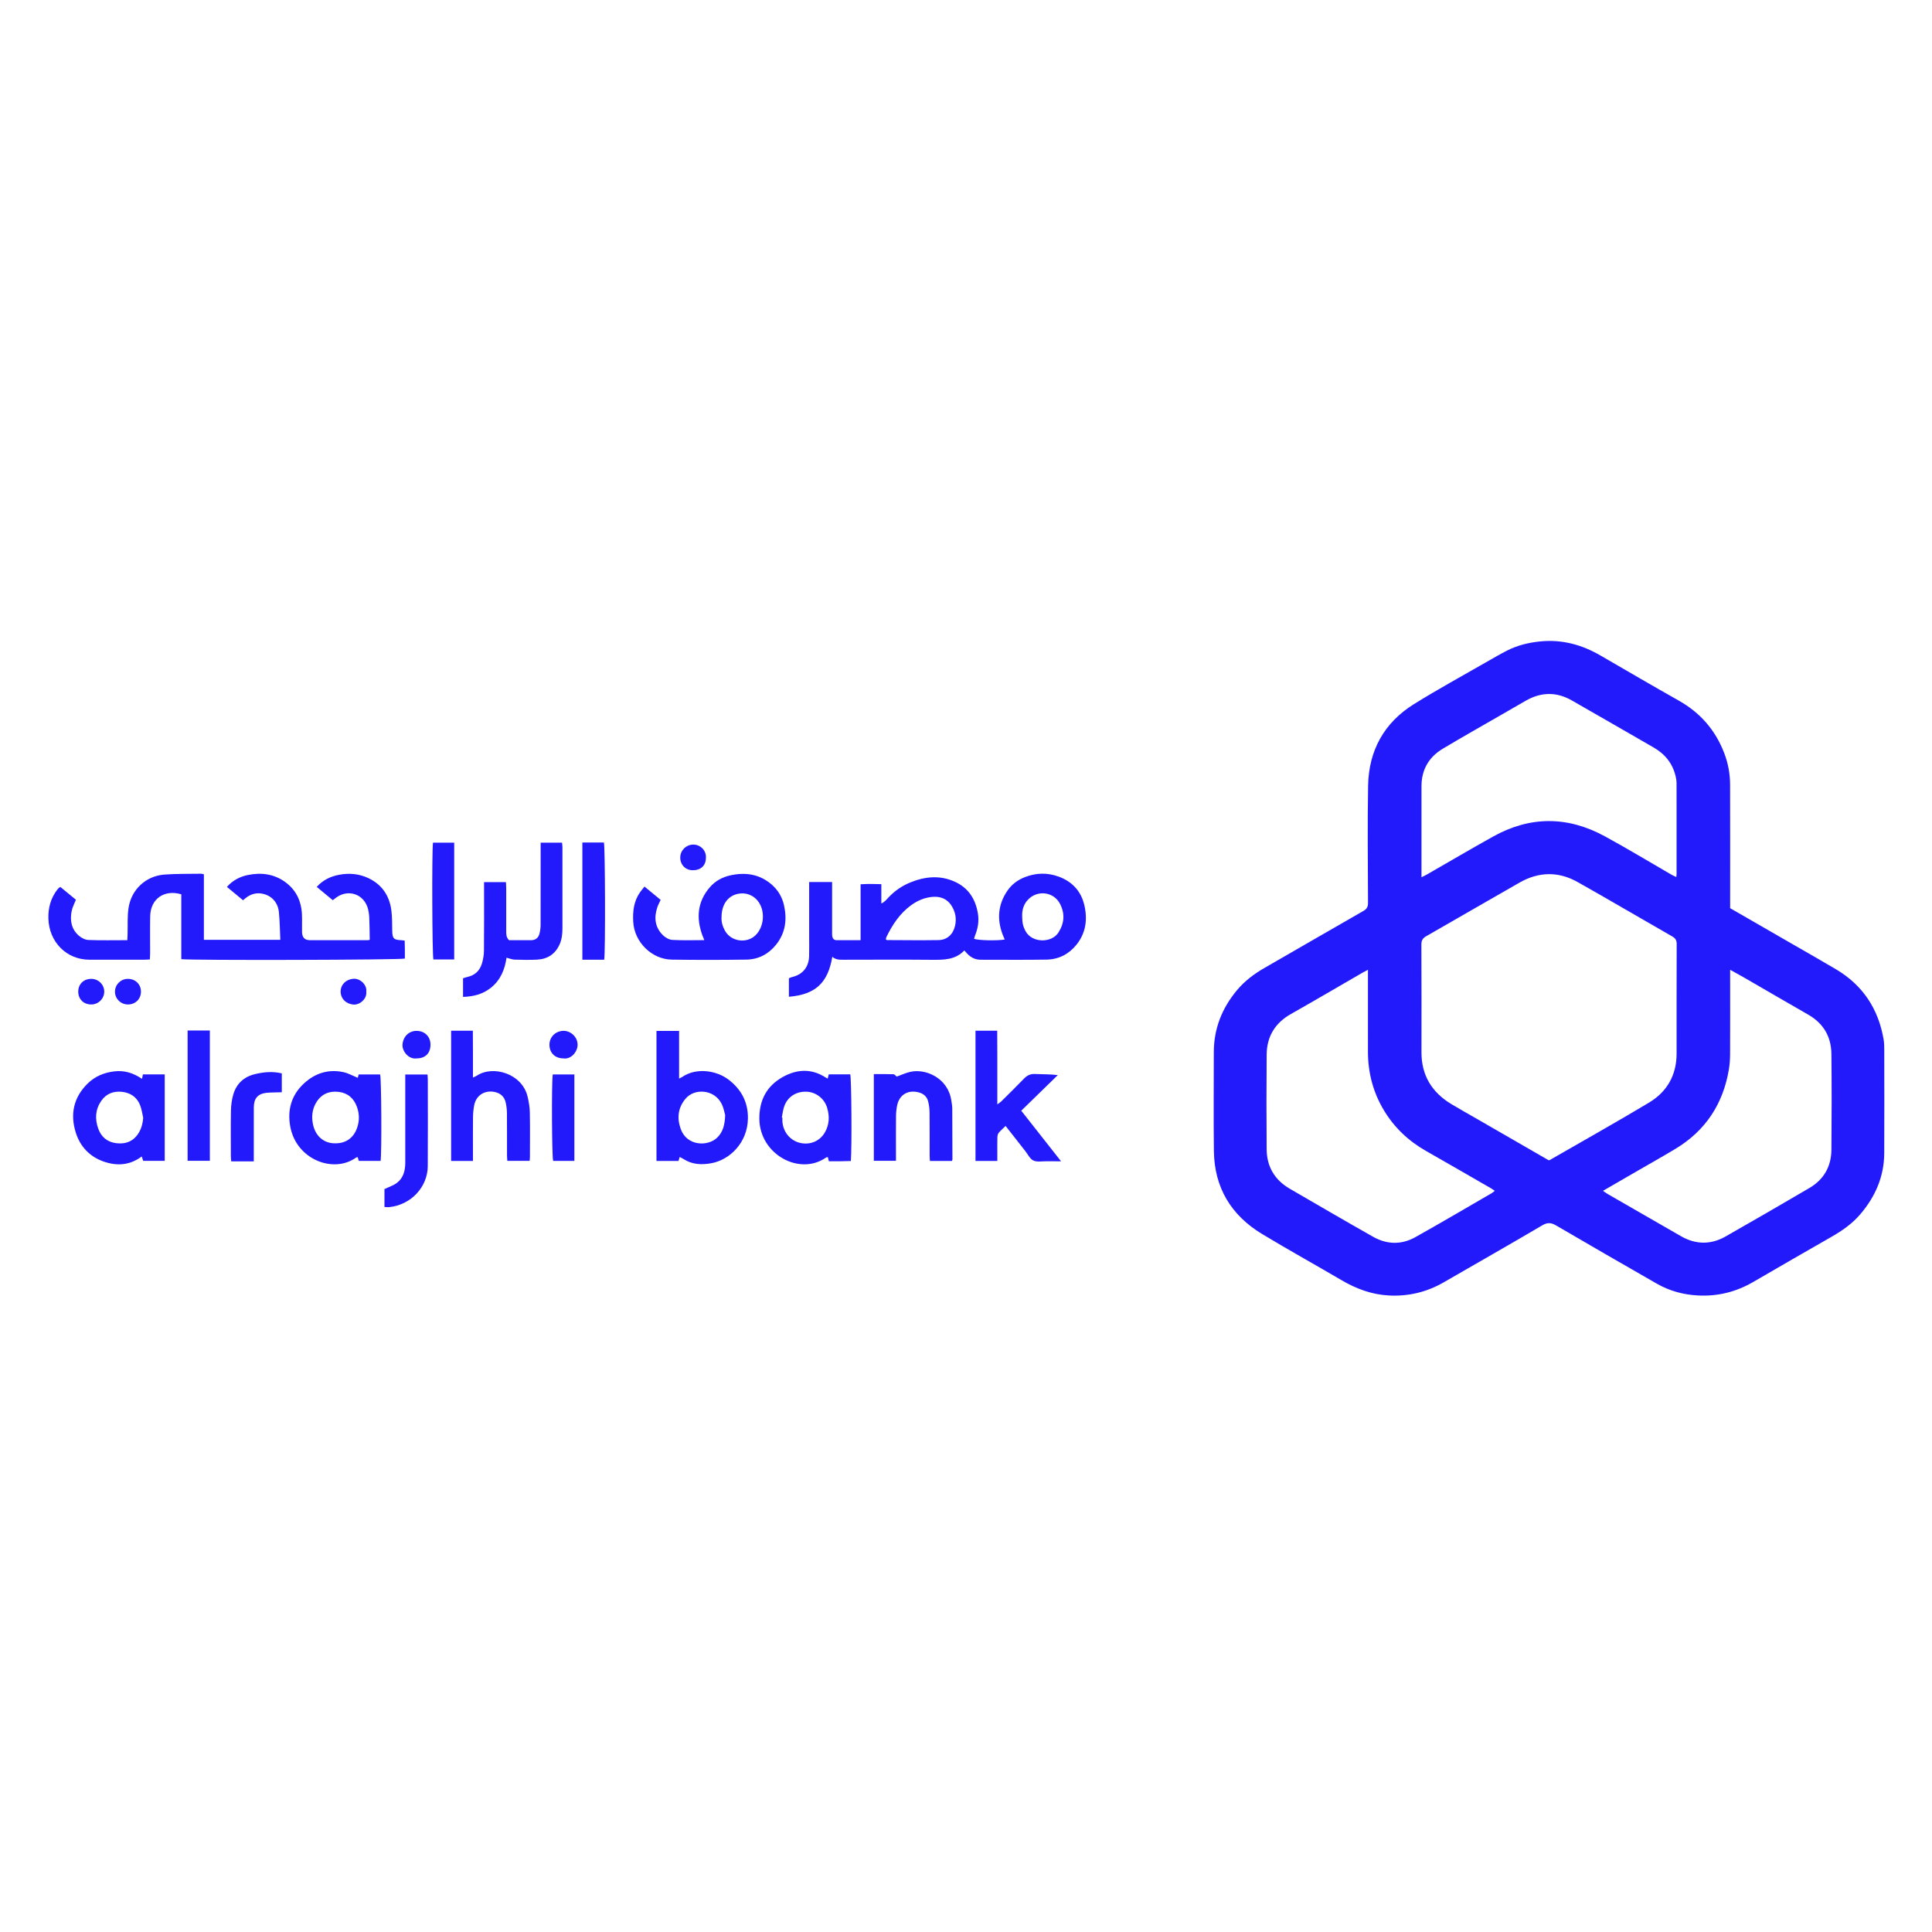
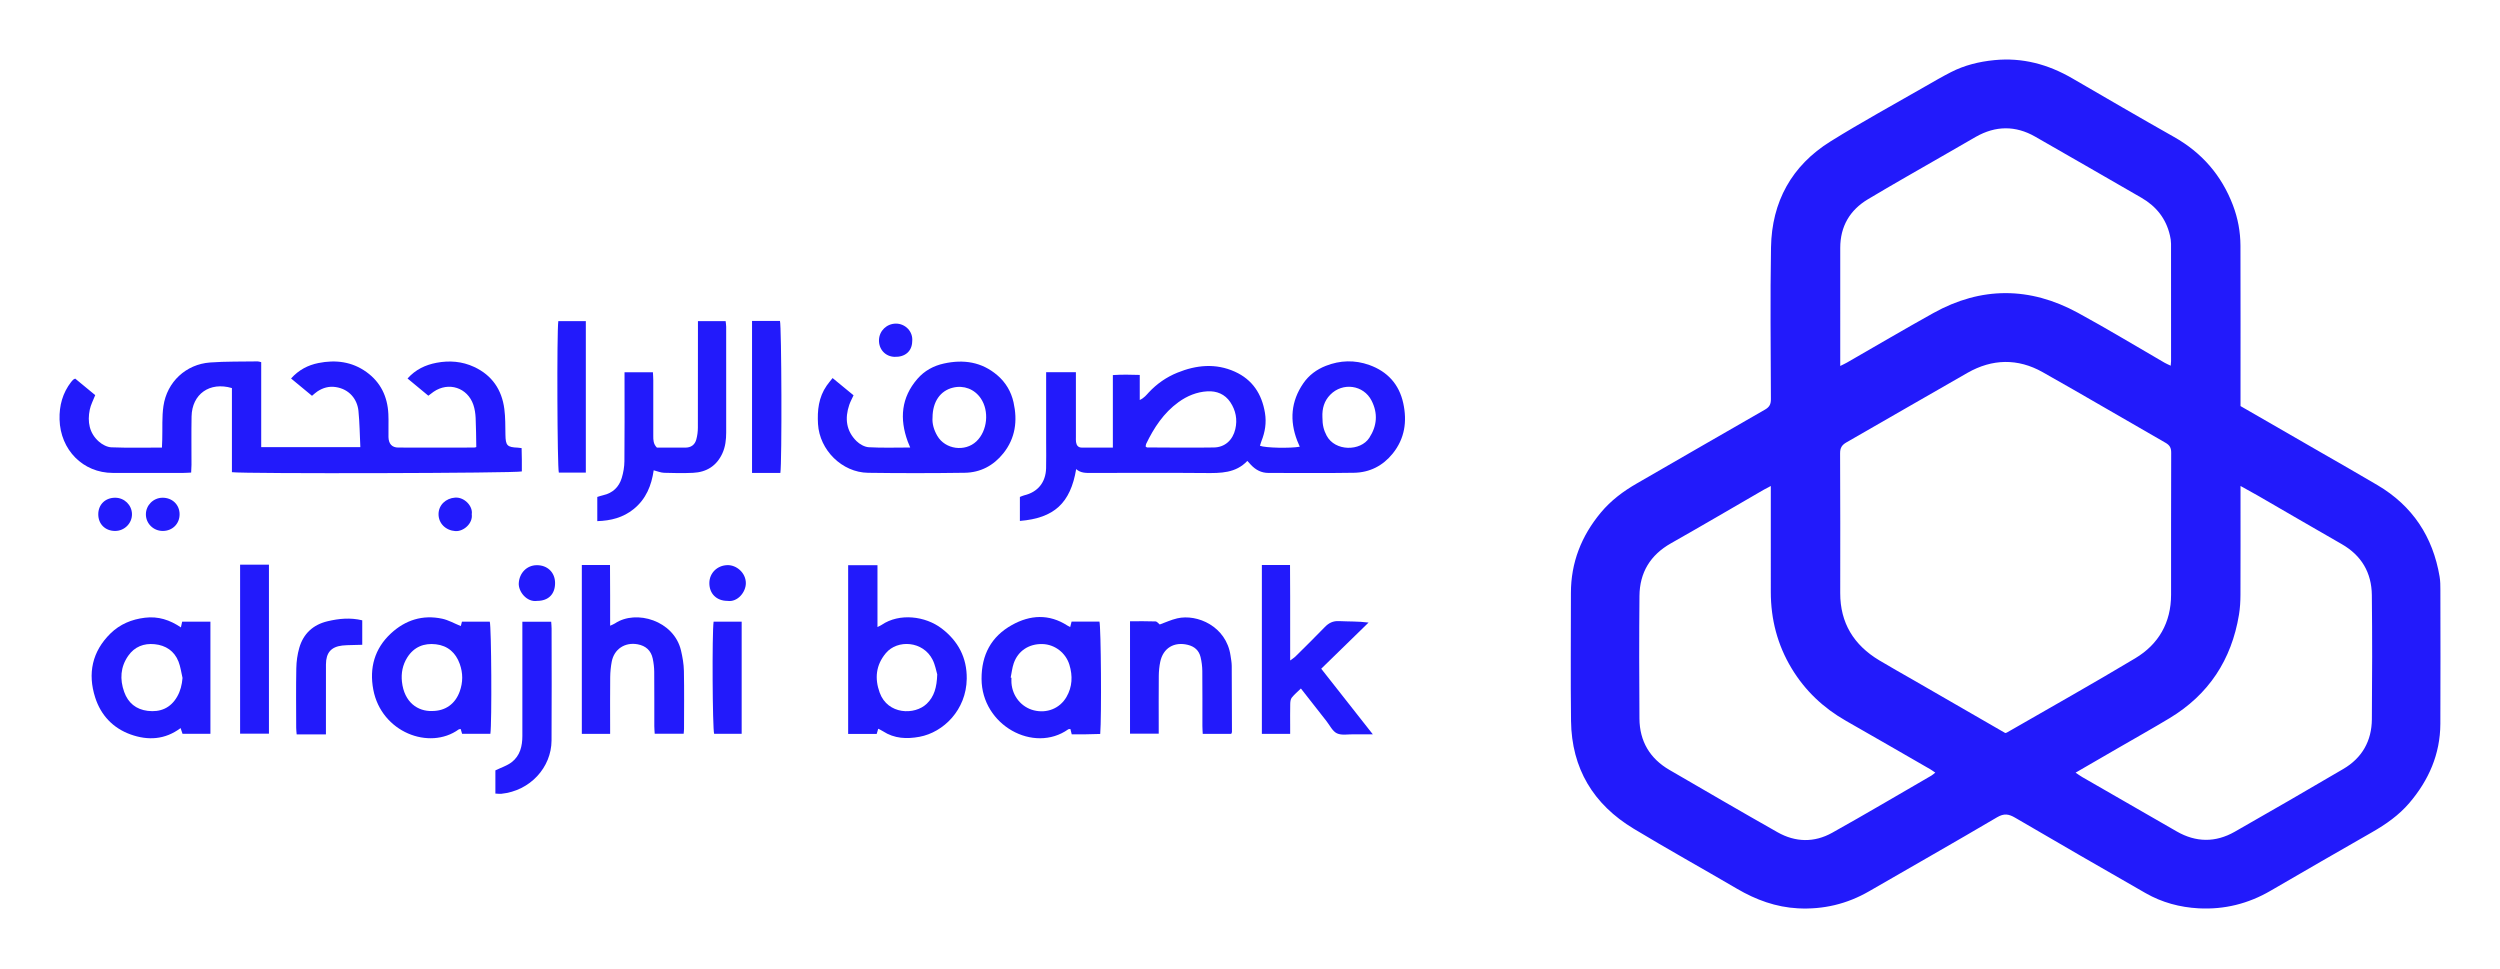
- <svg xmlns="http://www.w3.org/2000/svg" version="1.1" id="Layer_1" x="0px" y="0px" viewBox="0 0 841.89 841.89" style="enable-background:new 0 0 841.89 841.89;" xml:space="preserve">
+ <svg xmlns="http://www.w3.org/2000/svg" version="1.1" id="Layer_1" x="0px" y="0px" viewBox="1.077 259.301 840.04 325.28" style="enable-background:new 0 0 841.89 841.89;" xml:space="preserve">
  <g id="_x39_u7Tlw_00000148636920449813617690000003798258439039256462_">
    <g>
      <path style="fill:#221AFB;" d="M753.926,395.751c9.027,5.203,17.821,10.267,26.611,15.337c6.485,3.741,12.999,7.434,19.443,11.246    c11.762,6.958,18.586,17.319,20.846,30.732c0.247,1.467,0.255,2.986,0.257,4.481c0.018,14.997,0.068,29.995-0.009,44.992    c-0.052,10.173-3.892,18.931-10.435,26.592c-3.507,4.106-7.841,7.136-12.496,9.799c-11.41,6.524-22.795,13.094-34.157,19.703    c-7.475,4.349-15.522,6.34-24.123,5.881c-6.303-0.337-12.331-1.962-17.828-5.107c-14.659-8.385-29.281-16.834-43.861-25.355    c-2.138-1.25-3.726-1.5-6.053-0.129c-14.262,8.403-28.662,16.572-42.993,24.858c-7.413,4.286-15.402,6.181-23.91,5.736    c-7.368-0.386-14.104-2.848-20.453-6.566c-11.557-6.769-23.272-13.273-34.741-20.187c-13.555-8.171-20.86-20.252-21.057-36.211    c-0.177-14.329-0.034-28.661-0.038-42.992c-0.003-10.251,3.537-19.185,10.041-27.01c3.394-4.083,7.563-7.196,12.155-9.831    c14.357-8.241,28.656-16.584,43.032-24.793c1.552-0.886,1.976-1.873,1.971-3.54c-0.051-16.997-0.259-33.998,0.037-50.99    c0.267-15.308,6.954-27.465,20-35.583c10.448-6.502,21.273-12.397,31.942-18.541c2.811-1.618,5.623-3.243,8.508-4.721    c4.564-2.339,9.441-3.535,14.558-4.044c9.472-0.944,18.098,1.405,26.227,6.119c11.37,6.594,22.72,13.223,34.166,19.682    c9.382,5.295,15.982,12.889,19.806,22.925c1.673,4.391,2.519,8.971,2.534,13.652c0.056,16.997,0.022,33.994,0.022,50.991    C753.926,393.785,753.926,394.695,753.926,395.751z M674.88,505.613c0.336-0.093,0.424-0.099,0.493-0.139    c14.409-8.304,28.921-16.436,43.182-24.986c7.868-4.717,12.032-11.982,12.038-21.352c0.01-15.907-0.021-31.815,0.038-47.722    c0.006-1.614-0.468-2.509-1.904-3.33c-13.789-7.88-27.466-15.958-41.307-23.745c-8.33-4.686-16.904-4.495-25.209,0.227    c-13.589,7.727-27.086,15.617-40.666,23.361c-1.568,0.894-2.173,1.857-2.164,3.69c0.077,15.657,0.057,31.315,0.04,46.972    c-0.011,10.073,4.59,17.468,13.089,22.576c3.776,2.27,7.631,4.41,11.449,6.612C654.258,493.717,664.555,499.658,674.88,505.613z     M596.096,422.602c-1.113,0.591-1.776,0.917-2.415,1.286c-10.372,5.994-20.699,12.068-31.125,17.966    c-6.944,3.928-10.521,9.817-10.593,17.681c-0.127,13.747-0.109,27.496-0.006,41.243c0.057,7.595,3.499,13.404,10.087,17.23    c12.086,7.019,24.16,14.059,36.323,20.943c5.995,3.392,12.33,3.534,18.346,0.175c11.184-6.244,22.214-12.767,33.301-19.184    c0.449-0.26,0.836-0.63,1.352-1.025c-0.675-0.457-1.136-0.814-1.637-1.102c-9.445-5.437-18.877-10.895-28.348-16.286    c-7.612-4.332-13.769-10.146-18.297-17.649c-4.757-7.883-6.982-16.47-6.988-25.652c-0.007-10.832-0.002-21.663-0.002-32.495    C596.096,424.827,596.096,423.922,596.096,422.602z M698.51,518.924c0.878,0.587,1.525,1.074,2.221,1.476    c10.59,6.104,21.183,12.202,31.783,18.289c6.453,3.706,13.021,3.756,19.439,0.111c12.219-6.939,24.367-14.006,36.494-21.105    c6.332-3.707,9.553-9.418,9.615-16.697c0.118-13.907,0.139-27.817-0.008-41.723c-0.08-7.547-3.47-13.341-10.137-17.154    c-9.384-5.366-18.715-10.825-28.075-16.232c-1.843-1.065-3.718-2.075-5.914-3.297c0,1.306,0,2.201,0,3.097    c0,11.16,0.027,22.319-0.022,33.479c-0.01,2.234-0.135,4.495-0.499,6.695c-2.503,15.143-10.179,26.866-23.393,34.803    c-5.773,3.467-11.65,6.762-17.478,10.136C707.937,513.462,703.342,516.125,698.51,518.924z M619.426,382.272    c0.998-0.501,1.658-0.794,2.281-1.152c9.664-5.544,19.262-11.206,28.997-16.621c16.119-8.966,32.421-8.873,48.542-0.111    c9.859,5.358,19.458,11.194,29.179,16.805c0.61,0.352,1.272,0.616,2.047,0.987c0.056-0.707,0.117-1.118,0.117-1.53    c0.005-13.157,0.012-26.314-0.011-39.472c-0.002-0.903-0.156-1.821-0.355-2.706c-1.285-5.692-4.617-9.857-9.623-12.741    c-11.887-6.847-23.764-13.712-35.676-20.516c-6.623-3.783-13.303-3.699-19.927,0.057c-3.544,2.009-7.062,4.063-10.589,6.101    c-8.567,4.949-17.193,9.801-25.68,14.883c-6.076,3.638-9.292,9.113-9.299,16.304c-0.011,12.241-0.003,24.482-0.003,36.724    C619.426,380.167,619.426,381.051,619.426,382.272z" />
      <path style="fill:#221AFB;" d="M161.118,409.523c-0.065-3.356-0.059-6.591-0.22-9.818c-0.074-1.472-0.289-2.991-0.763-4.379    c-1.979-5.793-8.334-7.837-13.372-4.38c-0.542,0.372-1.053,0.789-1.758,1.32c-2.282-1.89-4.566-3.78-6.989-5.786    c2.696-3.007,5.993-4.565,9.72-5.276c4.347-0.83,8.623-0.487,12.658,1.389c5.997,2.787,9.305,7.648,10.146,14.115    c0.373,2.871,0.321,5.802,0.373,8.707c0.064,3.591,0.572,4.158,4.164,4.305c0.327,0.013,0.652,0.077,1.27,0.153    c0.026,1.303,0.063,2.605,0.076,3.907c0.013,1.325,0.003,2.65,0.003,3.927c-1.841,0.61-93.007,0.837-97.421,0.256    c0-9.421,0-18.88,0-28.263c-7.473-2.215-13.414,2.025-13.557,9.538c-0.103,5.414-0.017,10.832-0.027,16.248    c-0.002,0.814-0.069,1.629-0.113,2.603c-0.953,0.045-1.763,0.116-2.573,0.116c-7.916,0.008-15.832,0.008-23.748,0.004    c-9.993-0.005-17.623-7.707-17.9-17.96c-0.126-4.655,1.028-8.884,3.891-12.599c0.202-0.262,0.425-0.511,0.662-0.742    c0.114-0.111,0.283-0.164,0.697-0.393c2.188,1.803,4.463,3.679,6.737,5.553c-0.646,1.675-1.494,3.228-1.833,4.884    c-0.831,4.055-0.179,7.877,3.063,10.734c1.118,0.985,2.754,1.864,4.187,1.921c5.565,0.22,11.144,0.09,17,0.09    c0.038-1,0.077-1.88,0.104-2.76c0.112-3.737-0.137-7.526,0.401-11.199c1.189-8.117,7.568-14.044,15.692-14.639    c5.3-0.388,10.637-0.27,15.958-0.363c0.312-0.005,0.627,0.127,1.201,0.252c0,9.483,0,18.937,0,28.555c11.227,0,22.174,0,33.31,0    c-0.198-4.089-0.232-8.141-0.634-12.157c-0.388-3.88-3.012-7.334-7.658-8.029c-2.268-0.339-4.278,0.248-6.141,1.472    c-0.553,0.363-1.035,0.833-1.811,1.468c-2.294-1.897-4.62-3.822-7.033-5.818c2.607-2.916,5.706-4.492,9.184-5.192    c5.755-1.158,11.271-0.492,16.163,3.031c4.786,3.447,7.066,8.284,7.346,14.085c0.125,2.577-0.022,5.166,0.037,7.748    c0.053,2.281,1.167,3.527,3.285,3.537c8.499,0.04,16.999,0.014,25.498-0.001C160.707,409.688,161.022,409.546,161.118,409.523z" />
      <path style="fill:#221AFB;" d="M424.451,409.094c1.902,0.726,10.203,0.885,13.368,0.311c-0.298-0.704-0.605-1.369-0.866-2.051    c-2.585-6.756-2.096-13.191,2.042-19.231c1.896-2.767,4.498-4.678,7.577-5.89c4.813-1.894,9.75-2.031,14.608-0.291    c6.077,2.176,10.012,6.444,11.407,12.813c1.347,6.152,0.519,11.929-3.543,16.96c-3.326,4.119-7.746,6.355-12.983,6.446    c-9.576,0.166-19.158,0.039-28.737,0.054c-2.409,0.004-4.312-1.019-5.918-2.722c-0.338-0.358-0.663-0.729-1.198-1.319    c-3.928,4.145-8.969,4.118-14.127,4.073c-12.744-0.113-25.489-0.046-38.234-0.027c-1.823,0.003-3.633,0.086-5.156-1.293    c-1.93,11.44-7.386,16.462-18.916,17.418c0-2.632,0-5.258,0-8.059c0.406-0.156,0.914-0.42,1.454-0.548    c4.535-1.075,7.222-4.323,7.352-9.083c0.08-2.913,0.017-5.831,0.017-8.746c0-6.914,0-13.828,0-20.741c0-0.894,0-1.788,0-2.813    c3.415,0,6.535,0,9.997,0c0,0.966,0,1.85,0,2.735c0,6.331-0.001,12.661,0.002,18.992c0,0.583-0.038,1.174,0.043,1.746    c0.157,1.099,0.703,1.868,1.937,1.871c3.398,0.006,6.797,0.002,10.437,0.002c0-8.153,0-16.111,0-24.367    c3.083-0.214,5.933-0.139,9.038-0.051c0,2.809,0,5.428,0,8.424c1.502-0.697,2.241-1.701,3.044-2.559    c2.721-2.908,5.928-5.128,9.585-6.617c6.371-2.594,12.889-3.246,19.322-0.344c5.916,2.669,9.077,7.486,10.123,13.861    c0.546,3.33,0.034,6.428-1.187,9.489C424.756,407.993,424.642,408.474,424.451,409.094z M386.044,409.372    c0.217,0.129,0.349,0.278,0.482,0.278c7.488,0.024,14.979,0.137,22.465,0.007c3.705-0.064,6.317-2.505,7.169-6.158    c0.757-3.244,0.158-6.29-1.664-9.038c-1.818-2.742-4.623-3.85-7.748-3.667c-3.534,0.207-6.781,1.533-9.671,3.629    c-4.991,3.619-8.248,8.587-10.876,14.036C386.067,408.736,386.089,409.089,386.044,409.372z M445.426,399.445    c-0.001,2.703,0.46,4.418,1.416,6.226c2.838,5.363,11.384,5.314,14.343,0.747c2.621-4.045,2.933-8.221,0.768-12.483    c-2.695-5.304-9.706-6.261-13.883-2.006C446.008,394.031,445.308,396.589,445.426,399.445z" />
      <path style="fill:#221AFB;" d="M280.842,386.336c2.526,2.078,4.757,3.914,7.042,5.793c-0.518,1.14-1.083,2.147-1.447,3.222    c-1.531,4.524-1.042,8.75,2.458,12.186c1.055,1.036,2.699,1.961,4.124,2.042c4.54,0.258,9.104,0.096,13.9,0.096    c-0.355-0.866-0.621-1.454-0.841-2.06c-2.763-7.599-2.197-14.707,3.261-21.008c2.355-2.719,5.396-4.389,8.907-5.159    c6.603-1.449,12.716-0.558,17.987,3.976c2.794,2.403,4.605,5.475,5.406,9.049c1.389,6.205,0.65,12.059-3.445,17.171    c-3.307,4.128-7.697,6.439-12.947,6.516c-10.827,0.158-21.659,0.165-32.486,0.011c-8.757-0.125-16.305-7.641-16.82-16.39    c-0.269-4.576,0.204-8.99,2.908-12.89C279.408,388.083,280.057,387.336,280.842,386.336z M314.425,399.574    c-0.174,2.07,0.452,4.206,1.603,6.18c2.666,4.571,9.32,5.483,13.152,1.836c3.696-3.517,4.364-10.177,1.448-14.443    c-2.121-3.103-5.688-4.473-9.344-3.589C317.036,390.586,314.454,394.262,314.425,399.574z" />
      <path style="fill:#221AFB;" d="M296.175,504.168c-0.189,0.645-0.344,1.171-0.51,1.737c-3.198,0-6.326,0-9.595,0    c0-18.926,0-37.712,0-56.679c3.219,0,6.402,0,9.852,0c0,6.889,0,13.668,0,20.771c0.69-0.354,1.059-0.497,1.378-0.714    c6.025-4.103,14.728-2.949,20.141,1.157c5.581,4.234,8.573,9.851,8.476,16.939c-0.143,10.477-7.829,17.994-15.873,19.496    c-4.264,0.797-8.46,0.627-12.27-1.857C297.297,504.708,296.765,504.479,296.175,504.168z M316.001,485.916    c-0.311-1.023-0.646-3.111-1.549-4.915c-3.191-6.37-11.836-6.886-15.719-2.232c-3.353,4.018-3.801,8.501-2.068,13.273    c2.703,7.445,11.806,7.617,15.839,3.706C314.972,493.355,315.857,490.306,316.001,485.916z" />
      <path style="fill:#221AFB;" d="M221.812,409.707c3.221,0,6.383-0.004,9.546,0.001c1.921,0.003,3.208-0.946,3.692-2.749    c0.34-1.265,0.519-2.612,0.524-3.923c0.04-10.998,0.023-21.996,0.023-32.993c0-0.898,0-1.796,0-2.841c3.212,0,6.169,0,9.303,0    c0.064,0.629,0.184,1.262,0.185,1.896c0.011,11.831,0.014,23.662,0.004,35.493c-0.002,2.427-0.262,4.828-1.289,7.062    c-1.926,4.192-5.317,6.315-9.84,6.525c-3.242,0.151-6.5,0.1-9.745-0.009c-1.116-0.037-2.217-0.52-3.49-0.84    c-0.727,5.072-2.552,9.664-6.744,13.043c-3.528,2.845-7.609,3.894-12.206,4.041c0-2.683,0-5.311,0-8.129    c0.58-0.173,1.261-0.422,1.963-0.579c3.224-0.724,5.329-2.739,6.26-5.816c0.545-1.8,0.873-3.735,0.891-5.613    c0.09-8.997,0.04-17.996,0.04-26.994c0-0.906,0-1.812,0-2.895c3.221,0,6.255,0,9.54,0c0.042,0.893,0.118,1.778,0.119,2.663    c0.01,6.249,0.012,12.498,0.001,18.746C220.586,407.145,220.583,408.475,221.812,409.707z" />
      <path style="fill:#221AFB;" d="M360.673,470.012c0.175-0.681,0.311-1.21,0.477-1.852c3.124,0,6.255,0,9.359,0    c0.527,1.931,0.737,31.991,0.26,37.762c-1.574,0.04-3.192,0.096-4.811,0.117c-1.575,0.02-3.151,0.004-4.762,0.004    c-0.168-0.669-0.303-1.208-0.451-1.796c-0.278,0.044-0.565,0.006-0.738,0.129c-11.546,8.173-29.079-1.347-29.112-16.978    c-0.017-8.065,3.239-14.202,10.219-18.092c6.13-3.417,12.456-3.784,18.624,0.193C359.995,469.669,360.279,469.799,360.673,470.012    z M340.681,486.99c0.086,0.017,0.172,0.034,0.257,0.052c0,0.582-0.036,1.167,0.006,1.746c0.326,4.469,3.343,8.147,7.527,9.197    c4.341,1.089,8.691-0.594,10.953-4.479c1.986-3.41,2.133-7.1,0.988-10.843c-1.231-4.026-4.935-6.847-9.071-6.951    c-4.503-0.113-8.183,2.278-9.631,6.456C341.176,483.709,341.013,485.379,340.681,486.99z" />
      <path style="fill:#221AFB;" d="M61.864,470.118c0.162-0.735,0.28-1.27,0.426-1.935c3.098,0,6.222,0,9.491,0    c0,12.588,0,25.04,0,37.678c-3.103,0-6.145,0-9.376,0c-0.16-0.472-0.359-1.061-0.647-1.911c-5.24,3.924-10.985,4.239-16.839,2.122    c-5.911-2.138-9.948-6.459-11.847-12.369c-2.602-8.097-1.033-15.507,5.136-21.555c3.158-3.096,7.101-4.749,11.583-5.285    C54.256,466.328,58.129,467.589,61.864,470.118z M62.408,487.105c-0.435-1.838-0.665-3.756-1.348-5.497    c-1.403-3.579-4.296-5.471-8.02-5.846c-3.611-0.364-6.751,0.834-8.891,3.914c-2.62,3.77-2.853,7.88-1.346,12.122    c1.319,3.71,4.015,5.888,7.887,6.362c4.248,0.52,7.706-0.929,9.911-4.763C61.7,491.485,62.216,489.4,62.408,487.105z" />
      <path style="fill:#221AFB;" d="M155.914,469.671c0.101-0.389,0.222-0.853,0.384-1.471c3.085,0,6.214,0,9.352,0    c0.541,1.648,0.739,33.872,0.201,37.679c-3.096,0-6.221,0-9.493,0c-0.148-0.494-0.309-1.026-0.487-1.619    c-0.218,0.041-0.491,0.015-0.658,0.136c-9.846,7.125-26.021,0.941-28.708-13.384c-1.364-7.271,0.428-13.768,5.921-18.866    c4.846-4.497,10.676-6.362,17.246-4.945C151.737,467.646,153.658,468.757,155.914,469.671z M146.266,498.211    c4.476-0.001,7.773-2.373,9.282-6.563c1.116-3.1,1.119-6.155,0.015-9.252c-1.358-3.811-4.051-6.141-8.003-6.603    c-3.981-0.465-7.38,0.852-9.633,4.425c-1.574,2.497-2.099,5.267-1.794,8.122C136.882,495.364,141.536,498.377,146.266,498.211z" />
      <path style="fill:#221AFB;" d="M196.581,449.147c3.159,0,6.134,0,9.467,0c0.015,3.398,0.036,6.773,0.044,10.149    c0.008,3.327,0.002,6.653,0.002,10.258c0.678-0.321,1.196-0.492,1.632-0.784c7.106-4.757,19.805-0.93,22.17,9.072    c0.532,2.249,0.937,4.58,0.984,6.882c0.131,6.494,0.048,12.993,0.041,19.49c-0.001,0.488-0.071,0.975-0.123,1.644    c-3.192,0-6.31,0-9.73,0c-0.045-0.821-0.131-1.694-0.133-2.567c-0.012-6.081,0.025-12.161-0.029-18.241    c-0.013-1.483-0.193-2.987-0.497-4.44c-0.571-2.728-2.339-4.316-5.077-4.816c-4.264-0.78-7.894,1.604-8.702,5.837    c-0.325,1.703-0.494,3.459-0.514,5.194c-0.064,5.497-0.024,10.995-0.024,16.492c0,0.812,0,1.623,0,2.582c-3.294,0-6.327,0-9.512,0    C196.581,486.996,196.581,468.21,196.581,449.147z" />
      <path style="fill:#221AFB;" d="M425.083,449.145c3.161,0,6.137,0,9.464,0c0.015,3.49,0.036,6.951,0.044,10.411    c0.008,3.582,0.002,7.165,0.002,10.747c0,3.488,0,6.977,0,10.931c0.777-0.576,1.301-0.876,1.715-1.286    c3.314-3.284,6.65-6.548,9.887-9.906c1.358-1.409,2.78-2.141,4.811-2.039c3.221,0.163,6.457,0.043,9.932,0.488    c-5.25,5.119-10.5,10.237-15.911,15.513c5.691,7.233,11.322,14.391,17.341,22.042c-2.51,0-4.462,0.023-6.414-0.007    c-1.907-0.029-4.062,0.419-5.646-0.326c-1.488-0.7-2.386-2.673-3.517-4.107c-2.825-3.587-5.635-7.186-8.591-10.96    c-1.11,1.087-2.204,1.992-3.068,3.079c-0.408,0.513-0.5,1.374-0.516,2.083c-0.059,2.498-0.023,4.998-0.023,7.498    c0,0.813,0,1.626,0,2.588c-3.288,0-6.321,0-9.51,0C425.083,486.997,425.083,468.209,425.083,449.145z" />
      <path style="fill:#221AFB;" d="M380.78,468.057c2.935,0,5.751-0.059,8.56,0.052c0.523,0.021,1.02,0.722,1.425,1.03    c1.889-0.674,3.846-1.592,5.904-2.068c6.674-1.542,16.465,2.665,17.888,12.526c0.166,1.148,0.394,2.302,0.403,3.455    c0.056,7.408,0.061,14.817,0.073,22.226c0,0.15-0.113,0.301-0.237,0.609c-3.06,0-6.183,0-9.58,0    c-0.04-0.901-0.112-1.783-0.114-2.664c-0.01-6.163,0.033-12.326-0.032-18.488c-0.017-1.562-0.223-3.155-0.591-4.673    c-0.532-2.194-2.008-3.517-4.251-4.074c-4.62-1.147-8.334,1.058-9.295,5.718c-0.316,1.533-0.469,3.125-0.485,4.692    c-0.057,5.579-0.022,11.16-0.022,16.74c0,0.826,0,1.652,0,2.693c-3.25,0-6.354,0-9.646,0    C380.78,493.381,380.78,480.936,380.78,468.057z" />
      <path style="fill:#221AFB;" d="M167.535,525.953c0-2.884,0-5.52,0-7.791c1.981-0.967,3.928-1.571,5.448-2.733    c2.858-2.186,3.623-5.421,3.619-8.895c-0.014-11.814-0.005-23.629-0.005-35.443c0-0.9,0-1.8,0-2.868c3.325,0,6.429,0,9.689,0    c0.05,0.803,0.134,1.529,0.135,2.255c0.008,12.563,0.074,25.127-0.017,37.689c-0.065,8.97-7.134,16.862-16.879,17.863    C168.959,526.088,168.379,525.99,167.535,525.953z" />
      <path style="fill:#221AFB;" d="M81.755,449.046c2.398,0,4.631,0,6.863,0c0.897,0,1.794,0,2.828,0c0,19.02,0,37.798,0,56.787    c-3.176,0-6.353,0-9.691,0C81.755,487.008,81.755,468.238,81.755,449.046z" />
      <path style="fill:#221AFB;" d="M253.774,367.14c3.248,0,6.318,0,9.384,0c0.539,1.72,0.696,47.502,0.135,51.071    c-1.504,0-3.063,0-4.622,0c-1.573,0-3.147,0-4.897,0C253.774,401.157,253.774,384.293,253.774,367.14z" />
      <path style="fill:#221AFB;" d="M197.924,418.1c-3.12,0-6.094,0-9.068,0c-0.527-1.7-0.704-47.138-0.177-50.898    c3.009,0,6.042,0,9.246,0C197.924,384.1,197.924,400.956,197.924,418.1z" />
      <path style="fill:#221AFB;" d="M110.593,506.078c-3.392,0-6.511,0-9.83,0c-0.061-0.818-0.159-1.539-0.16-2.261    c-0.012-6.656-0.09-13.314,0.038-19.967c0.044-2.295,0.364-4.652,0.998-6.853c1.374-4.773,4.636-7.787,9.484-8.942    c3.817-0.909,7.673-1.288,11.676-0.318c0,2.664,0,5.296,0,8.222c-1.194,0.03-2.326,0.05-3.457,0.089    c-1.079,0.038-2.165,0.032-3.235,0.158c-3.768,0.445-5.484,2.402-5.505,6.355c-0.033,6.406-0.009,12.813-0.009,19.219    C110.593,503.171,110.593,504.563,110.593,506.078z" />
      <path style="fill:#221AFB;" d="M240.863,468.192c3.193,0,6.243,0,9.426,0c0,12.6,0,25.053,0,37.68c-3.143,0-6.188,0-9.25,0    C240.49,504.232,240.304,472.04,240.863,468.192z" />
      <path style="fill:#221AFB;" d="M245.529,461.21c-3.68-0.003-6.131-2.427-6.098-6.032c0.031-3.35,2.662-5.889,6.038-5.983    c3.105-0.086,6.22,2.597,6.226,6.044C251.7,458.321,248.851,461.719,245.529,461.21z" />
      <path style="fill:#221AFB;" d="M181.578,461.21c-3.512,0.522-6.358-3.147-6.188-5.962c0.203-3.372,2.652-5.988,6.006-6.035    c3.612-0.051,6.179,2.421,6.196,5.966C187.61,458.94,185.358,461.199,181.578,461.21z" />
      <path style="fill:#221AFB;" d="M39.747,437.709c-3.327-0.005-5.665-2.33-5.65-5.619c0.015-3.275,2.382-5.567,5.725-5.543    c3.062,0.022,5.553,2.463,5.601,5.49C45.472,435.138,42.894,437.714,39.747,437.709z" />
      <path style="fill:#221AFB;" d="M61.425,432.033c0.041,3.228-2.36,5.656-5.611,5.676c-3.177,0.02-5.732-2.488-5.715-5.61    c0.016-3.019,2.486-5.501,5.525-5.551C58.909,426.494,61.385,428.835,61.425,432.033z" />
      <path style="fill:#221AFB;" d="M307.592,374.035c-0.071,3.275-2.37,5.284-5.924,5.174c-3.108-0.095-5.355-2.547-5.237-5.713    c0.115-3.067,2.61-5.429,5.663-5.457C305.204,368.011,307.954,370.648,307.592,374.035z" />
      <path style="fill:#221AFB;" d="M159.593,432.096c0.44,2.987-2.678,5.859-5.536,5.658c-3.18-0.223-5.654-2.556-5.624-5.727    c0.029-3.057,2.458-5.294,5.561-5.521C157.132,426.277,160.042,429.395,159.593,432.096z" />
    </g>
  </g>
</svg>
